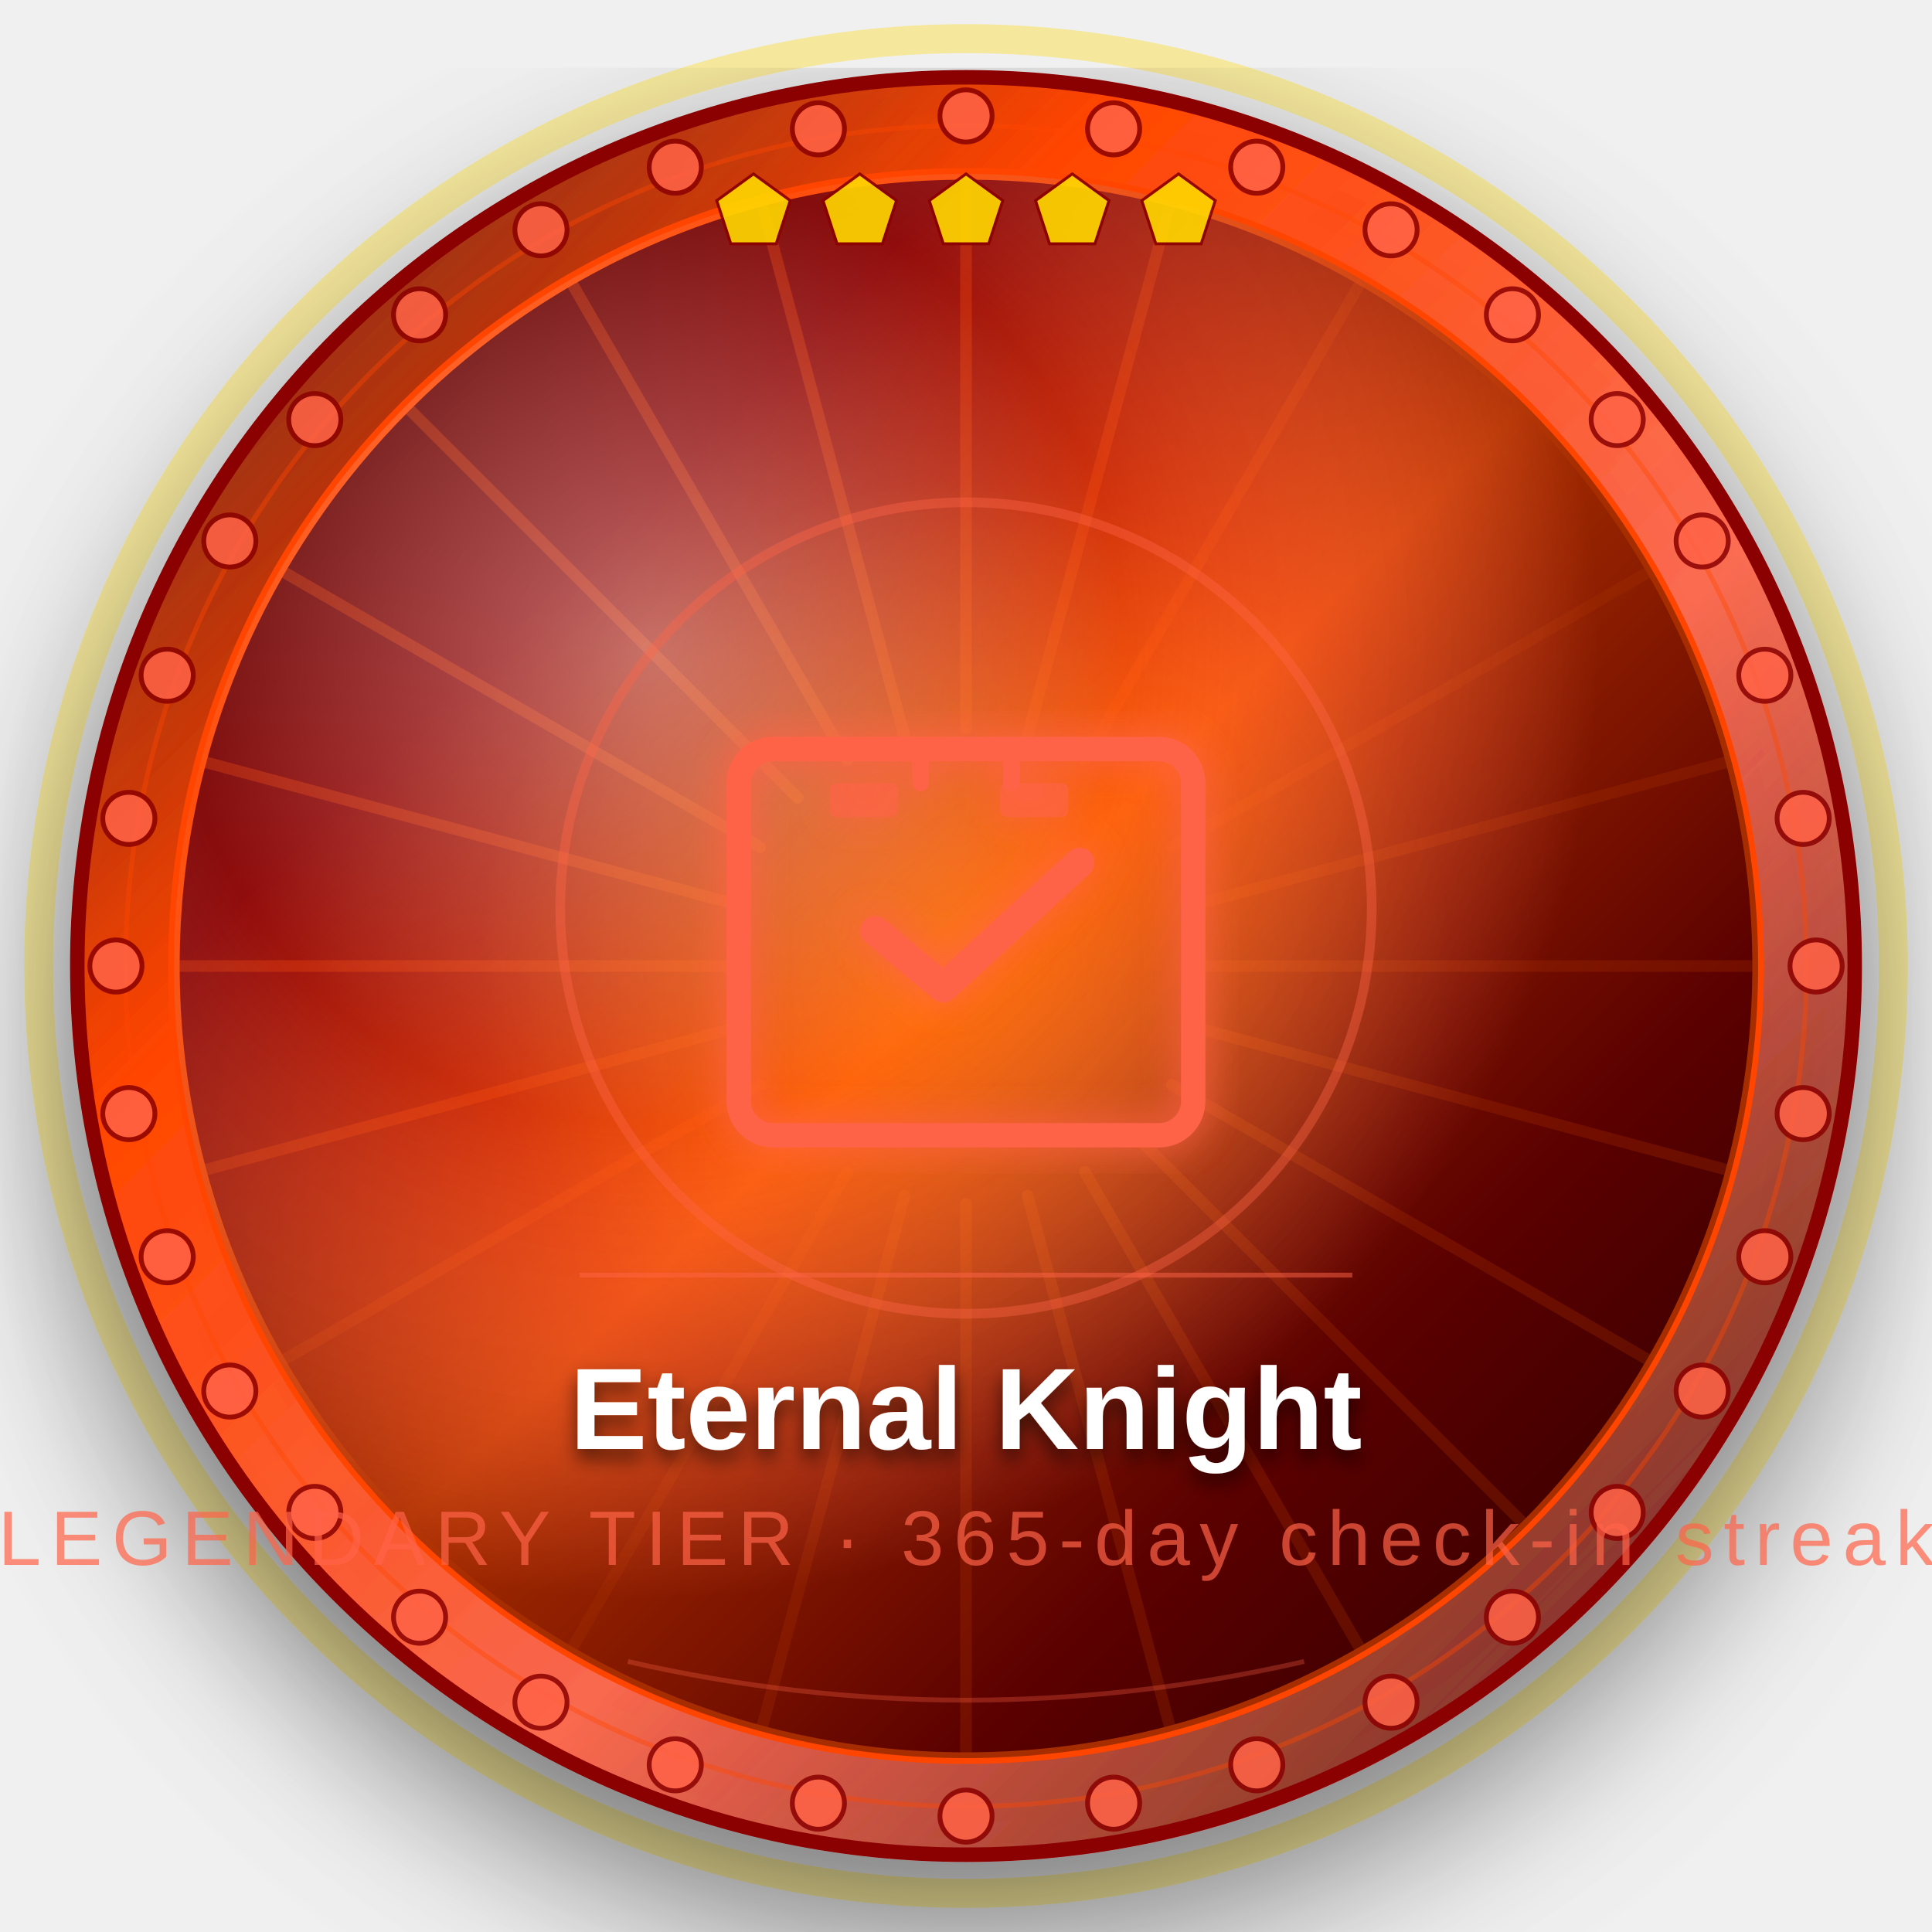
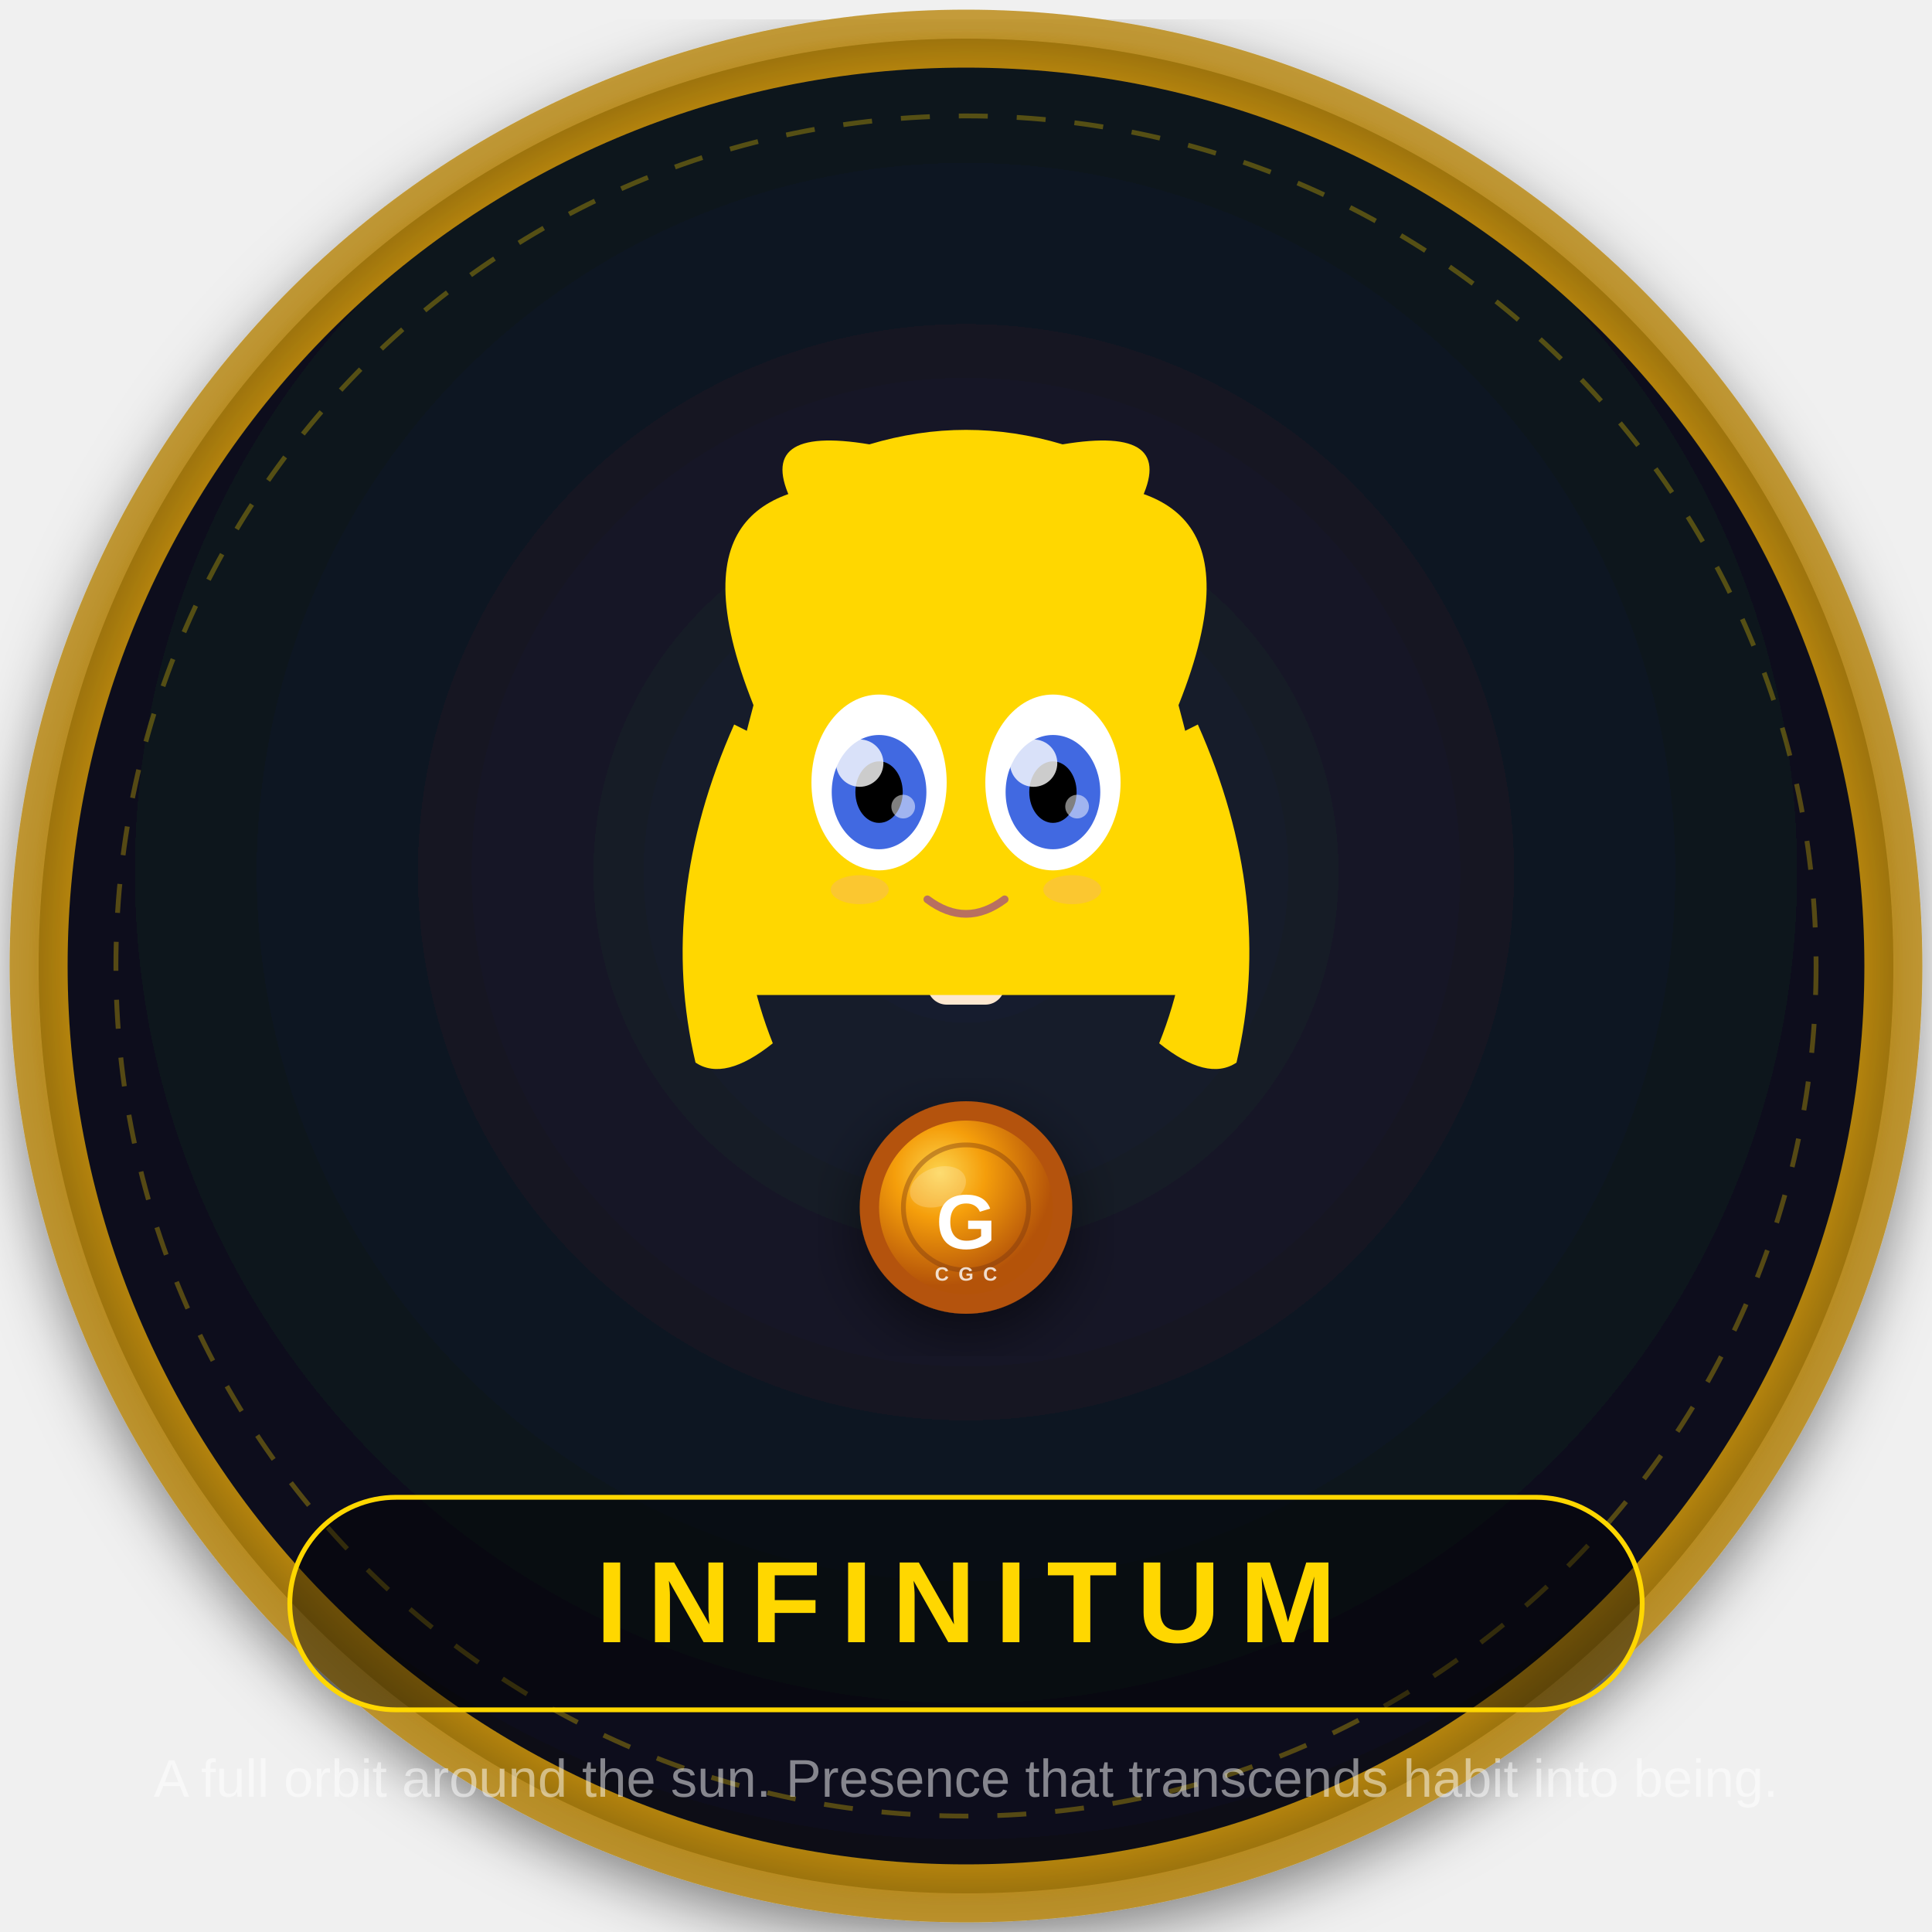
<svg xmlns="http://www.w3.org/2000/svg" viewBox="0 0 200 200" width="200" height="200">
  <defs>
-     <linearGradient id="b5" x1="0%" y1="0%" x2="100%" y2="100%">
-       <stop offset="0%" stop-color="#3A0000" />
-       <stop offset="25%" stop-color="#8B0000" />
-       <stop offset="50%" stop-color="#FF4500" />
-       <stop offset="75%" stop-color="#8B0000" />
-       <stop offset="100%" stop-color="#3A0000" />
-     </linearGradient>
-     <linearGradient id="r5" x1="0%" y1="0%" x2="100%" y2="100%">
-       <stop offset="0%" stop-color="#3A0000" stop-opacity="0.8" />
-       <stop offset="30%" stop-color="#FF4500" stop-opacity="1" />
-       <stop offset="60%" stop-color="#FF6347" stop-opacity="0.9" />
-       <stop offset="100%" stop-color="#3A0000" stop-opacity="0.8" />
-     </linearGradient>
-     <radialGradient id="s5" cx="30%" cy="30%" r="60%">
-       <stop offset="0%" stop-color="#fff" stop-opacity="0.4" />
-       <stop offset="50%" stop-color="#fff" stop-opacity="0.05" />
-       <stop offset="100%" stop-color="#000" stop-opacity="0.35" />
+     <radialGradient id="ring5" cx="50%" cy="50%" r="50%">
+       <stop offset="85%" stop-color="#FFD700" />
+       <stop offset="95%" stop-color="#B8860B" />
+       <stop offset="100%" stop-color="#B8860B" stop-opacity="0.8" />
    </radialGradient>
-     <radialGradient id="c5" cx="50%" cy="50%" r="50%">
-       <stop offset="0%" stop-color="#FFD700" stop-opacity="0.25" />
-       <stop offset="100%" stop-color="#FFD700" stop-opacity="0" />
+     <radialGradient id="bg5" cx="50%" cy="45%" r="55%">
+       <stop offset="0%" stop-color="#1A2030" />
+       <stop offset="100%" stop-color="#0A0E18" />
    </radialGradient>
-     <filter id="sh5" x="-30%" y="-30%" width="160%" height="160%">
-       <feDropShadow dx="0" dy="7" stdDeviation="8" flood-color="#000" flood-opacity="0.55" />
+     <filter id="sh" x="-20%" y="-20%" width="140%" height="140%">
+       <feDropShadow dx="0" dy="2" stdDeviation="3" flood-color="#000" flood-opacity="0.5" />
    </filter>
-     <filter id="ig5">
-       <feGaussianBlur stdDeviation="2" result="b" />
+     <filter id="glow">
+       <feGaussianBlur stdDeviation="3" result="blur" />
      <feMerge>
-         <feMergeNode in="b" />
+         <feMergeNode in="blur" />
        <feMergeNode in="SourceGraphic" />
      </feMerge>
    </filter>
  </defs>
-   <circle cx="100" cy="100" r="96" fill="none" stroke="#FFD700" stroke-width="3" opacity="0.35" filter="url(#sh5)" />
-   <circle cx="100" cy="100" r="92" fill="url(#r5)" stroke="#8B0000" stroke-width="1.5" filter="url(#sh5)" />
-   <circle cx="100" cy="100" r="87" fill="none" stroke="#FF4500" stroke-width="0.5" opacity="0.4" />
-   <circle cx="100" cy="100" r="82" fill="url(#b5)" stroke="#FF4500" stroke-width="1.2" />
-   <line x1="124.6" y1="100" x2="182" y2="100" stroke="#FF4500" stroke-width="1.2" opacity="0.3" stroke-linecap="round" />
-   <line x1="123.762" y1="106.367" x2="179.206" y2="121.223" stroke="#FF4500" stroke-width="1.2" opacity="0.3" stroke-linecap="round" />
-   <line x1="121.304" y1="112.3" x2="171.014" y2="141" stroke="#FF4500" stroke-width="1.2" opacity="0.3" stroke-linecap="round" />
-   <line x1="117.395" y1="117.395" x2="157.983" y2="157.983" stroke="#FF4500" stroke-width="1.2" opacity="0.3" stroke-linecap="round" />
-   <line x1="112.3" y1="121.304" x2="141" y2="171.014" stroke="#FF4500" stroke-width="1.2" opacity="0.3" stroke-linecap="round" />
-   <line x1="106.367" y1="123.762" x2="121.223" y2="179.206" stroke="#FF4500" stroke-width="1.2" opacity="0.3" stroke-linecap="round" />
-   <line x1="100" y1="124.6" x2="100" y2="182" stroke="#FF4500" stroke-width="1.2" opacity="0.3" stroke-linecap="round" />
-   <line x1="93.633" y1="123.762" x2="78.777" y2="179.206" stroke="#FF4500" stroke-width="1.2" opacity="0.3" stroke-linecap="round" />
-   <line x1="87.7" y1="121.304" x2="59" y2="171.014" stroke="#FF4500" stroke-width="1.2" opacity="0.3" stroke-linecap="round" />
-   <line x1="82.605" y1="117.395" x2="42.017" y2="157.983" stroke="#FF4500" stroke-width="1.2" opacity="0.3" stroke-linecap="round" />
-   <line x1="78.696" y1="112.3" x2="28.986" y2="141" stroke="#FF4500" stroke-width="1.2" opacity="0.3" stroke-linecap="round" />
-   <line x1="76.238" y1="106.367" x2="20.794" y2="121.223" stroke="#FF4500" stroke-width="1.2" opacity="0.3" stroke-linecap="round" />
-   <line x1="75.4" y1="100" x2="18" y2="100" stroke="#FF4500" stroke-width="1.2" opacity="0.3" stroke-linecap="round" />
-   <line x1="76.238" y1="93.633" x2="20.794" y2="78.777" stroke="#FF4500" stroke-width="1.2" opacity="0.3" stroke-linecap="round" />
-   <line x1="78.696" y1="87.7" x2="28.986" y2="59" stroke="#FF4500" stroke-width="1.2" opacity="0.3" stroke-linecap="round" />
-   <line x1="82.605" y1="82.605" x2="42.017" y2="42.017" stroke="#FF4500" stroke-width="1.2" opacity="0.3" stroke-linecap="round" />
-   <line x1="87.7" y1="78.696" x2="59" y2="28.986" stroke="#FF4500" stroke-width="1.2" opacity="0.3" stroke-linecap="round" />
-   <line x1="93.633" y1="76.238" x2="78.777" y2="20.794" stroke="#FF4500" stroke-width="1.2" opacity="0.3" stroke-linecap="round" />
-   <line x1="100" y1="75.4" x2="100" y2="18" stroke="#FF4500" stroke-width="1.2" opacity="0.3" stroke-linecap="round" />
-   <line x1="106.367" y1="76.238" x2="121.223" y2="20.794" stroke="#FF4500" stroke-width="1.2" opacity="0.3" stroke-linecap="round" />
-   <line x1="112.3" y1="78.696" x2="141" y2="28.986" stroke="#FF4500" stroke-width="1.2" opacity="0.3" stroke-linecap="round" />
-   <line x1="117.395" y1="82.605" x2="157.983" y2="42.017" stroke="#FF4500" stroke-width="1.2" opacity="0.3" stroke-linecap="round" />
-   <line x1="121.304" y1="87.7" x2="171.014" y2="59" stroke="#FF4500" stroke-width="1.2" opacity="0.3" stroke-linecap="round" />
-   <line x1="123.762" y1="93.633" x2="179.206" y2="78.777" stroke="#FF4500" stroke-width="1.2" opacity="0.3" stroke-linecap="round" />
-   <circle cx="100" cy="100" r="50" fill="url(#c5)" />
-   <circle cx="100" cy="100" r="82" fill="url(#s5)" />
-   <circle cx="100" cy="12" r="2.7" fill="#FF6347" stroke="#8B0000" stroke-width="0.5" opacity="0.85" />
-   <circle cx="115.281" cy="13.337" r="2.7" fill="#FF6347" stroke="#8B0000" stroke-width="0.5" opacity="0.85" />
-   <circle cx="130.098" cy="17.307" r="2.7" fill="#FF6347" stroke="#8B0000" stroke-width="0.5" opacity="0.85" />
-   <circle cx="144" cy="23.79" r="2.7" fill="#FF6347" stroke="#8B0000" stroke-width="0.5" opacity="0.85" />
-   <circle cx="156.565" cy="32.588" r="2.7" fill="#FF6347" stroke="#8B0000" stroke-width="0.5" opacity="0.85" />
-   <circle cx="167.412" cy="43.435" r="2.7" fill="#FF6347" stroke="#8B0000" stroke-width="0.5" opacity="0.85" />
-   <circle cx="176.21" cy="56" r="2.7" fill="#FF6347" stroke="#8B0000" stroke-width="0.5" opacity="0.85" />
-   <circle cx="182.693" cy="69.902" r="2.7" fill="#FF6347" stroke="#8B0000" stroke-width="0.5" opacity="0.85" />
-   <circle cx="186.663" cy="84.719" r="2.7" fill="#FF6347" stroke="#8B0000" stroke-width="0.5" opacity="0.85" />
-   <circle cx="188" cy="100" r="2.7" fill="#FF6347" stroke="#8B0000" stroke-width="0.5" opacity="0.85" />
-   <circle cx="186.663" cy="115.281" r="2.7" fill="#FF6347" stroke="#8B0000" stroke-width="0.5" opacity="0.85" />
-   <circle cx="182.693" cy="130.098" r="2.7" fill="#FF6347" stroke="#8B0000" stroke-width="0.5" opacity="0.85" />
-   <circle cx="176.21" cy="144" r="2.7" fill="#FF6347" stroke="#8B0000" stroke-width="0.5" opacity="0.85" />
-   <circle cx="167.412" cy="156.565" r="2.7" fill="#FF6347" stroke="#8B0000" stroke-width="0.5" opacity="0.85" />
-   <circle cx="156.565" cy="167.412" r="2.7" fill="#FF6347" stroke="#8B0000" stroke-width="0.5" opacity="0.85" />
-   <circle cx="144" cy="176.21" r="2.7" fill="#FF6347" stroke="#8B0000" stroke-width="0.5" opacity="0.85" />
-   <circle cx="130.098" cy="182.693" r="2.7" fill="#FF6347" stroke="#8B0000" stroke-width="0.5" opacity="0.85" />
-   <circle cx="115.281" cy="186.663" r="2.7" fill="#FF6347" stroke="#8B0000" stroke-width="0.5" opacity="0.85" />
-   <circle cx="100" cy="188" r="2.7" fill="#FF6347" stroke="#8B0000" stroke-width="0.5" opacity="0.85" />
-   <circle cx="84.719" cy="186.663" r="2.7" fill="#FF6347" stroke="#8B0000" stroke-width="0.5" opacity="0.85" />
-   <circle cx="69.902" cy="182.693" r="2.7" fill="#FF6347" stroke="#8B0000" stroke-width="0.5" opacity="0.85" />
-   <circle cx="56" cy="176.21" r="2.7" fill="#FF6347" stroke="#8B0000" stroke-width="0.5" opacity="0.85" />
-   <circle cx="43.435" cy="167.412" r="2.7" fill="#FF6347" stroke="#8B0000" stroke-width="0.5" opacity="0.85" />
-   <circle cx="32.588" cy="156.565" r="2.7" fill="#FF6347" stroke="#8B0000" stroke-width="0.5" opacity="0.85" />
-   <circle cx="23.79" cy="144" r="2.7" fill="#FF6347" stroke="#8B0000" stroke-width="0.5" opacity="0.85" />
-   <circle cx="17.307" cy="130.098" r="2.7" fill="#FF6347" stroke="#8B0000" stroke-width="0.5" opacity="0.85" />
-   <circle cx="13.337" cy="115.281" r="2.7" fill="#FF6347" stroke="#8B0000" stroke-width="0.5" opacity="0.85" />
-   <circle cx="12" cy="100" r="2.7" fill="#FF6347" stroke="#8B0000" stroke-width="0.5" opacity="0.85" />
-   <circle cx="13.337" cy="84.719" r="2.7" fill="#FF6347" stroke="#8B0000" stroke-width="0.5" opacity="0.85" />
-   <circle cx="17.307" cy="69.902" r="2.7" fill="#FF6347" stroke="#8B0000" stroke-width="0.5" opacity="0.85" />
-   <circle cx="23.79" cy="56" r="2.7" fill="#FF6347" stroke="#8B0000" stroke-width="0.5" opacity="0.85" />
-   <circle cx="32.588" cy="43.435" r="2.7" fill="#FF6347" stroke="#8B0000" stroke-width="0.5" opacity="0.85" />
-   <circle cx="43.435" cy="32.588" r="2.7" fill="#FF6347" stroke="#8B0000" stroke-width="0.5" opacity="0.85" />
-   <circle cx="56" cy="23.79" r="2.7" fill="#FF6347" stroke="#8B0000" stroke-width="0.5" opacity="0.85" />
-   <circle cx="69.902" cy="17.307" r="2.7" fill="#FF6347" stroke="#8B0000" stroke-width="0.5" opacity="0.85" />
-   <circle cx="84.719" cy="13.337" r="2.7" fill="#FF6347" stroke="#8B0000" stroke-width="0.5" opacity="0.85" />
-   <polygon points="78,18 81.804,20.764 80.351,25.236 75.649,25.236 74.196,20.764" fill="#FFD700" stroke="#8B0000" stroke-width="0.3" opacity="0.9" />
-   <polygon points="89,18 92.804,20.764 91.351,25.236 86.649,25.236 85.196,20.764" fill="#FFD700" stroke="#8B0000" stroke-width="0.3" opacity="0.9" />
-   <polygon points="100,18 103.804,20.764 102.351,25.236 97.649,25.236 96.196,20.764" fill="#FFD700" stroke="#8B0000" stroke-width="0.3" opacity="0.9" />
-   <polygon points="111,18 114.804,20.764 113.351,25.236 108.649,25.236 107.196,20.764" fill="#FFD700" stroke="#8B0000" stroke-width="0.3" opacity="0.9" />
-   <polygon points="122,18 125.804,20.764 124.351,25.236 119.649,25.236 118.196,20.764" fill="#FFD700" stroke="#8B0000" stroke-width="0.3" opacity="0.9" />
-   <circle cx="100" cy="94" r="42" fill="none" stroke="#FF6347" stroke-width="1" opacity="0.4" />
-   <g filter="url(#ig5)">
-     <g transform="translate(100,94)">
-       <rect x="-23.52" y="-16.464" width="47.04" height="39.984" rx="3.528" fill="none" stroke="#FF6347" stroke-width="2.52" />
-       <rect x="-14.112" y="-12.936" width="7.056" height="3.528" rx="0.706" fill="#FF6347" opacity="0.6" />
-       <rect x="3.528" y="-12.936" width="7.056" height="3.528" rx="0.706" fill="#FF6347" opacity="0.6" />
-       <line x1="-4.704" y1="-12.936" x2="-4.704" y2="-16.464" stroke="#FF6347" stroke-width="1.68" stroke-linecap="round" />
-       <line x1="4.704" y1="-12.936" x2="4.704" y2="-16.464" stroke="#FF6347" stroke-width="1.68" stroke-linecap="round" />
-       <polyline points="-9.408,2.352 -2.352,8.232 11.76,-4.704" fill="none" stroke="#FF6347" stroke-width="3.08" stroke-linecap="round" stroke-linejoin="round" />
-     </g>
+   <circle cx="100" cy="100" r="96" fill="url(#bg5)" stroke="url(#ring5)" stroke-width="6" filter="url(#sh)" />
+   <circle cx="100" cy="100" r="88" fill="none" stroke="#FFD700" stroke-width="0.5" opacity="0.3" stroke-dasharray="3 3" />
+   <rect x="96" y="96" width="8" height="8" rx="2" fill="#FDE8D0" />
+   <ellipse cx="100" cy="78" rx="22" ry="24" fill="#FDE8D0" stroke="#E8C9A8" stroke-width="0.5" />
+   <path d="M78,73 C70,53 80,50 90,50 Q100,46 110,50 C120,50 130,53 122,73 Q126,88 128,103 L72,103 Q74,88 78,73Z" fill="#FFD700" />
+   <path d="M82,52 Q78,44 90,46 Q100,43 110,46 Q122,44 118,52Z" fill="#FFD700" />
+   <path d="M76,75 Q68,93 72,110 Q75,112 80,108 Q74,93 80,77Z" fill="#FFD700" />
+   <path d="M124,75 Q132,93 128,110 Q125,112 120,108 Q126,93 120,77Z" fill="#FFD700" />
+   <ellipse cx="91" cy="81" rx="7" ry="9.1" fill="#fff" />
+   <ellipse cx="109" cy="81" rx="7" ry="9.1" fill="#fff" />
+   <ellipse cx="91" cy="82" rx="4.9" ry="5.915" fill="#4169E1" />
+   <ellipse cx="109" cy="82" rx="4.9" ry="5.915" fill="#4169E1" />
+   <ellipse cx="91" cy="82" rx="2.45" ry="3.185" fill="#000" />
+   <ellipse cx="109" cy="82" rx="2.45" ry="3.185" fill="#000" />
+   <circle cx="89" cy="79" r="2.45" fill="#fff" opacity="0.8" />
+   <circle cx="107" cy="79" r="2.45" fill="#fff" opacity="0.8" />
+   <circle cx="93.5" cy="83.5" r="1.225" fill="#fff" opacity="0.5" />
+   <circle cx="111.5" cy="83.5" r="1.225" fill="#fff" opacity="0.5" />
+   <path d="M84,68.9 Q91,66.9 98,68.9" fill="none" stroke="#FFD700" stroke-width="1.2" stroke-linecap="round" />
+   <path d="M102,68.9 Q109,66.9 116,68.9" fill="none" stroke="#FFD700" stroke-width="1.2" stroke-linecap="round" />
+   <path d="M96,93.1 Q100,96.1 104,93.1" fill="none" stroke="#B87060" stroke-width="0.8" stroke-linecap="round" />
+   <ellipse cx="89" cy="92.1" rx="3" ry="1.5" fill="#F0A0A0" opacity="0.3" />
+   <ellipse cx="111" cy="92.1" rx="3" ry="1.5" fill="#F0A0A0" opacity="0.3" />
+   <g transform="translate(100,125)">
+     <defs>
+       <radialGradient id="cg100_125" cx="35%" cy="30%" r="65%">
+         <stop offset="0%" stop-color="#fcd34d" />
+         <stop offset="40%" stop-color="#f59e0b" />
+         <stop offset="100%" stop-color="#b45309" />
+       </radialGradient>
+     </defs>
+     <circle cx="0" cy="0" r="11" fill="#b45309" filter="url(#sh)" />
+     <circle cx="0" cy="0" r="9" fill="url(#cg100_125)" />
+     <circle cx="0" cy="0" r="6.48" fill="none" stroke="rgba(120,53,15,0.4)" stroke-width="0.5" />
+     <text x="0" y="2" text-anchor="middle" dominant-baseline="middle" font-family="Arial,sans-serif" font-weight="bold" font-size="8" fill="#fff">G</text>
+     <text x="0" y="7" text-anchor="middle" dominant-baseline="middle" font-family="Arial,sans-serif" font-weight="bold" font-size="2" fill="rgba(255,255,255,0.8)" letter-spacing="1">CGC</text>
+     <ellipse cx="-2" cy="-3" rx="3" ry="2" transform="rotate(-20)" fill="rgba(255,255,255,0.2)" />
  </g>
-   <line x1="60" y1="132" x2="140" y2="132" stroke="#FF6347" stroke-width="0.5" opacity="0.5" />
-   <text x="100" y="150" text-anchor="middle" font-size="12" font-weight="bold" fill="#fff" font-family="Arial,sans-serif" filter="drop-shadow(0 1px 1px rgba(0,0,0,0.6))">Eternal Knight</text>
-   <text x="100" y="162" text-anchor="middle" font-size="8" fill="#FF6347" opacity="0.7" font-family="Arial,sans-serif" letter-spacing="1">LEGENDARY TIER · 365-day check-in streak</text>
-   <path d="M65 172 Q100 180 135 172" fill="none" stroke="#FF6347" stroke-width="0.5" opacity="0.3" />
+   <rect x="30" y="155" width="140" height="22" rx="11" fill="rgba(0,0,0,0.4)" stroke="#FFD700" stroke-width="0.5" />
+   <text x="100" y="170" text-anchor="middle" font-size="12" font-weight="bold" fill="#FFD700" font-family="Arial,sans-serif" letter-spacing="2">INFINITUM</text>
+   <text x="100" y="186" text-anchor="middle" font-size="5.5" fill="rgba(255,255,255,0.5)" font-family="Arial,sans-serif">A full orbit around the sun. Presence that transcends habit into being.</text>
</svg>
